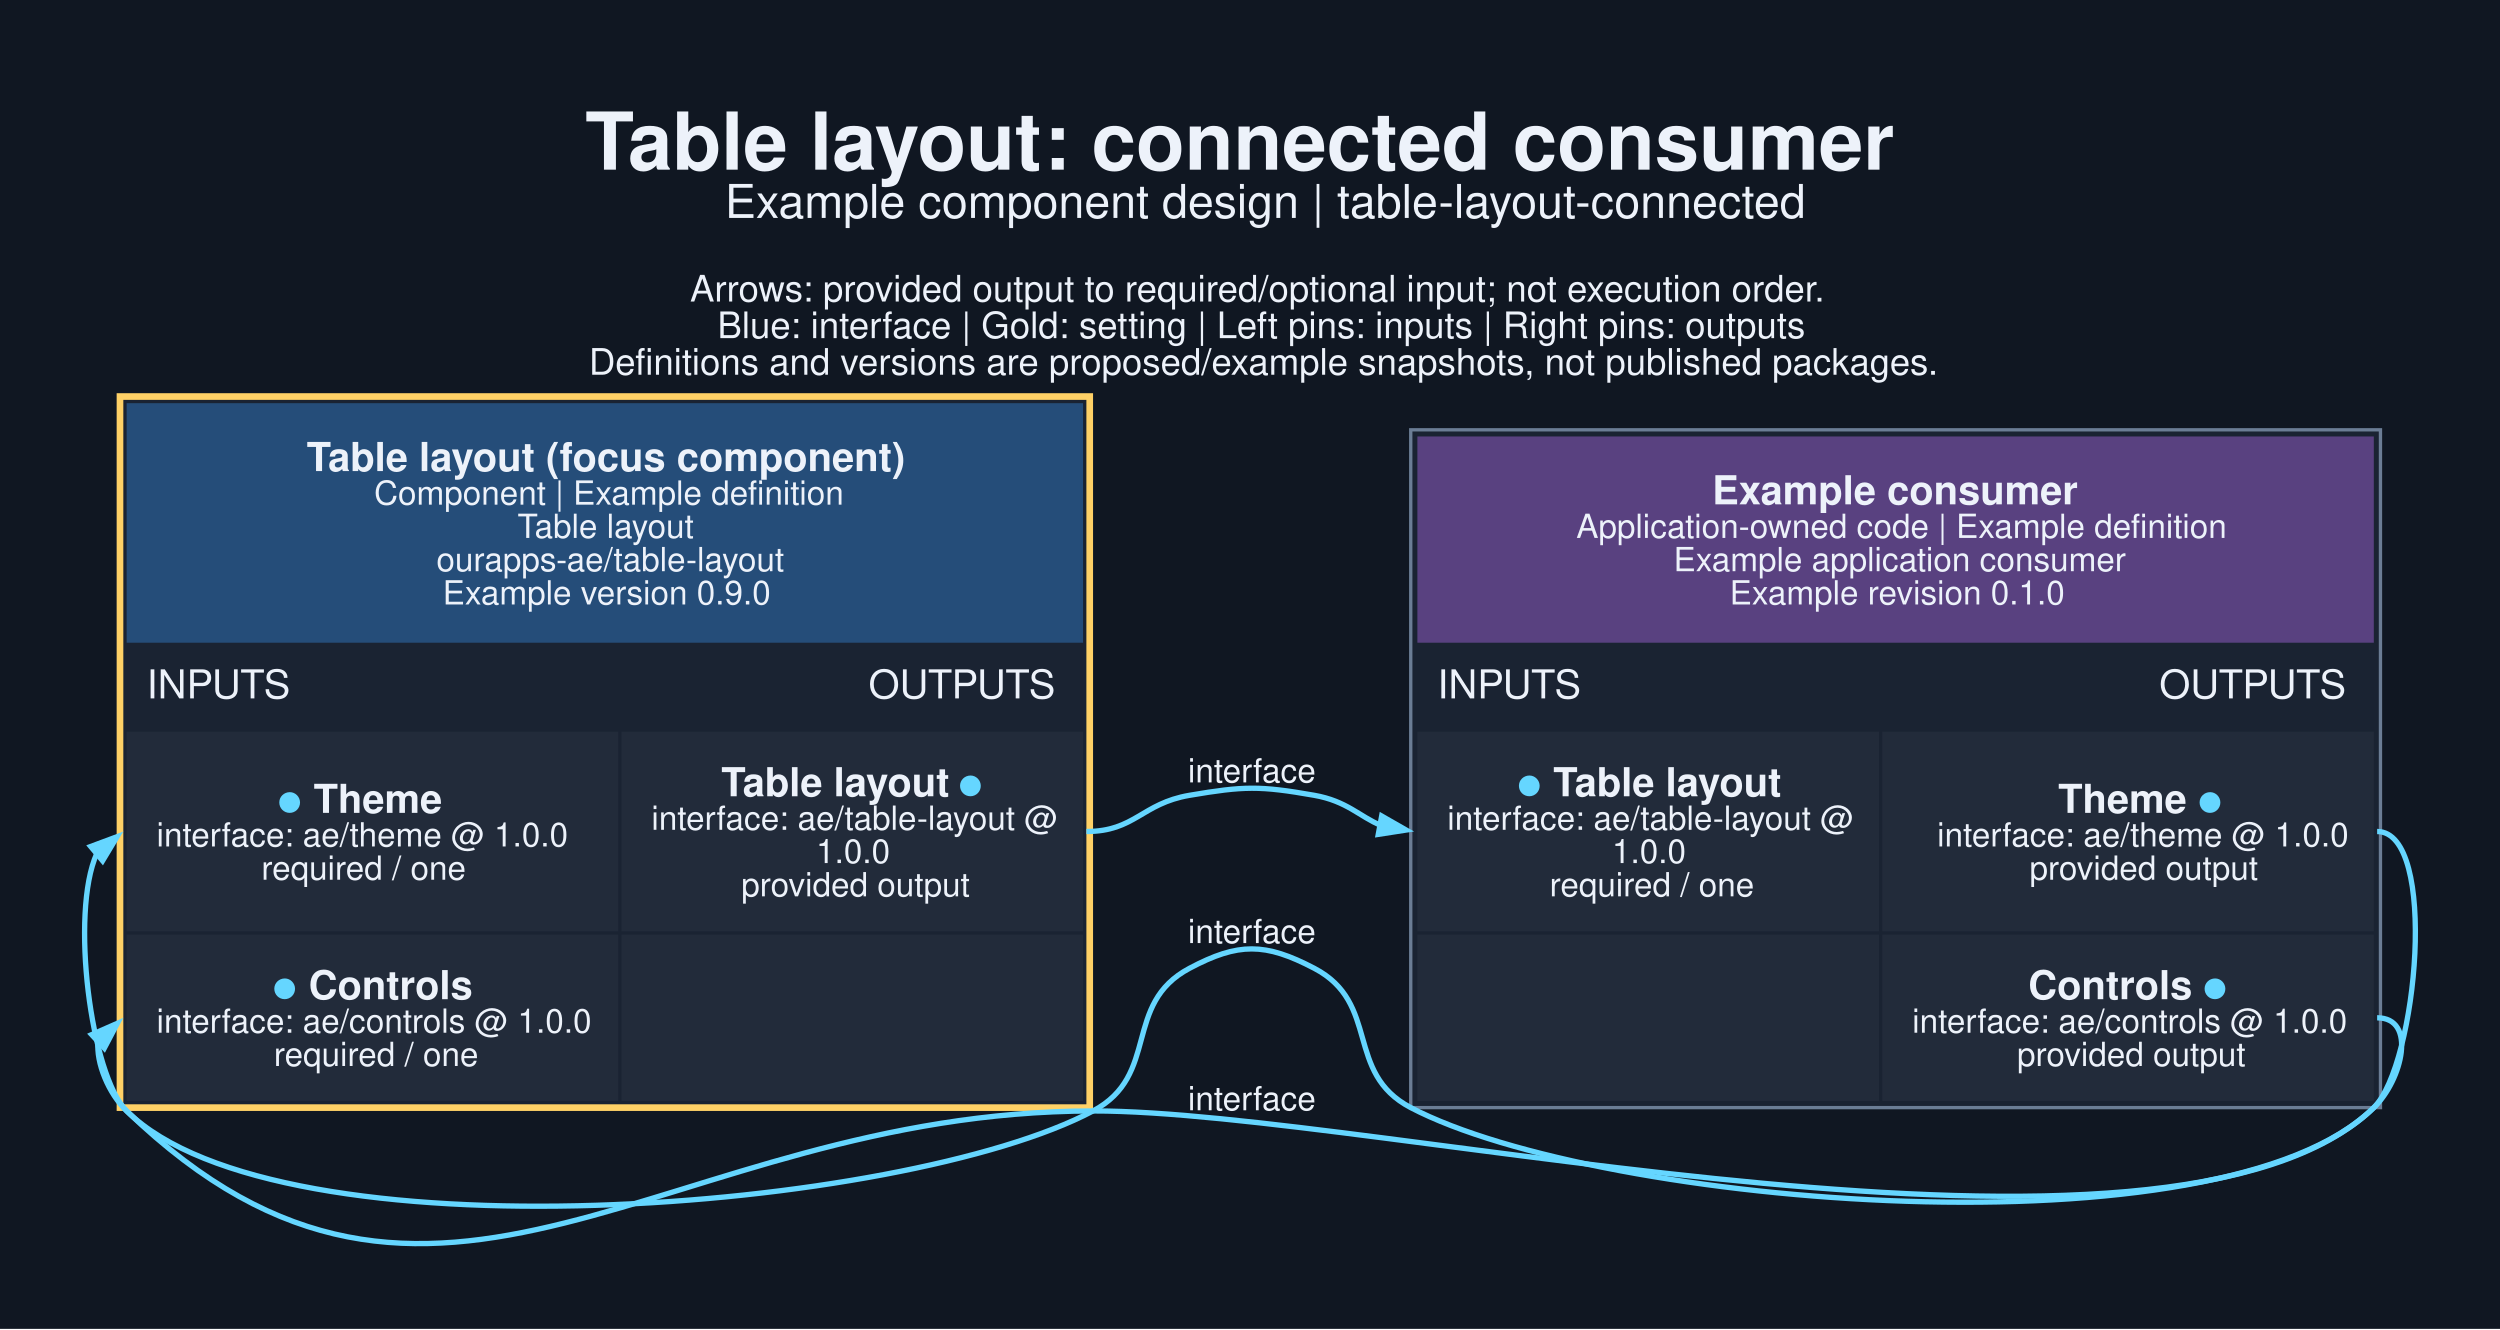
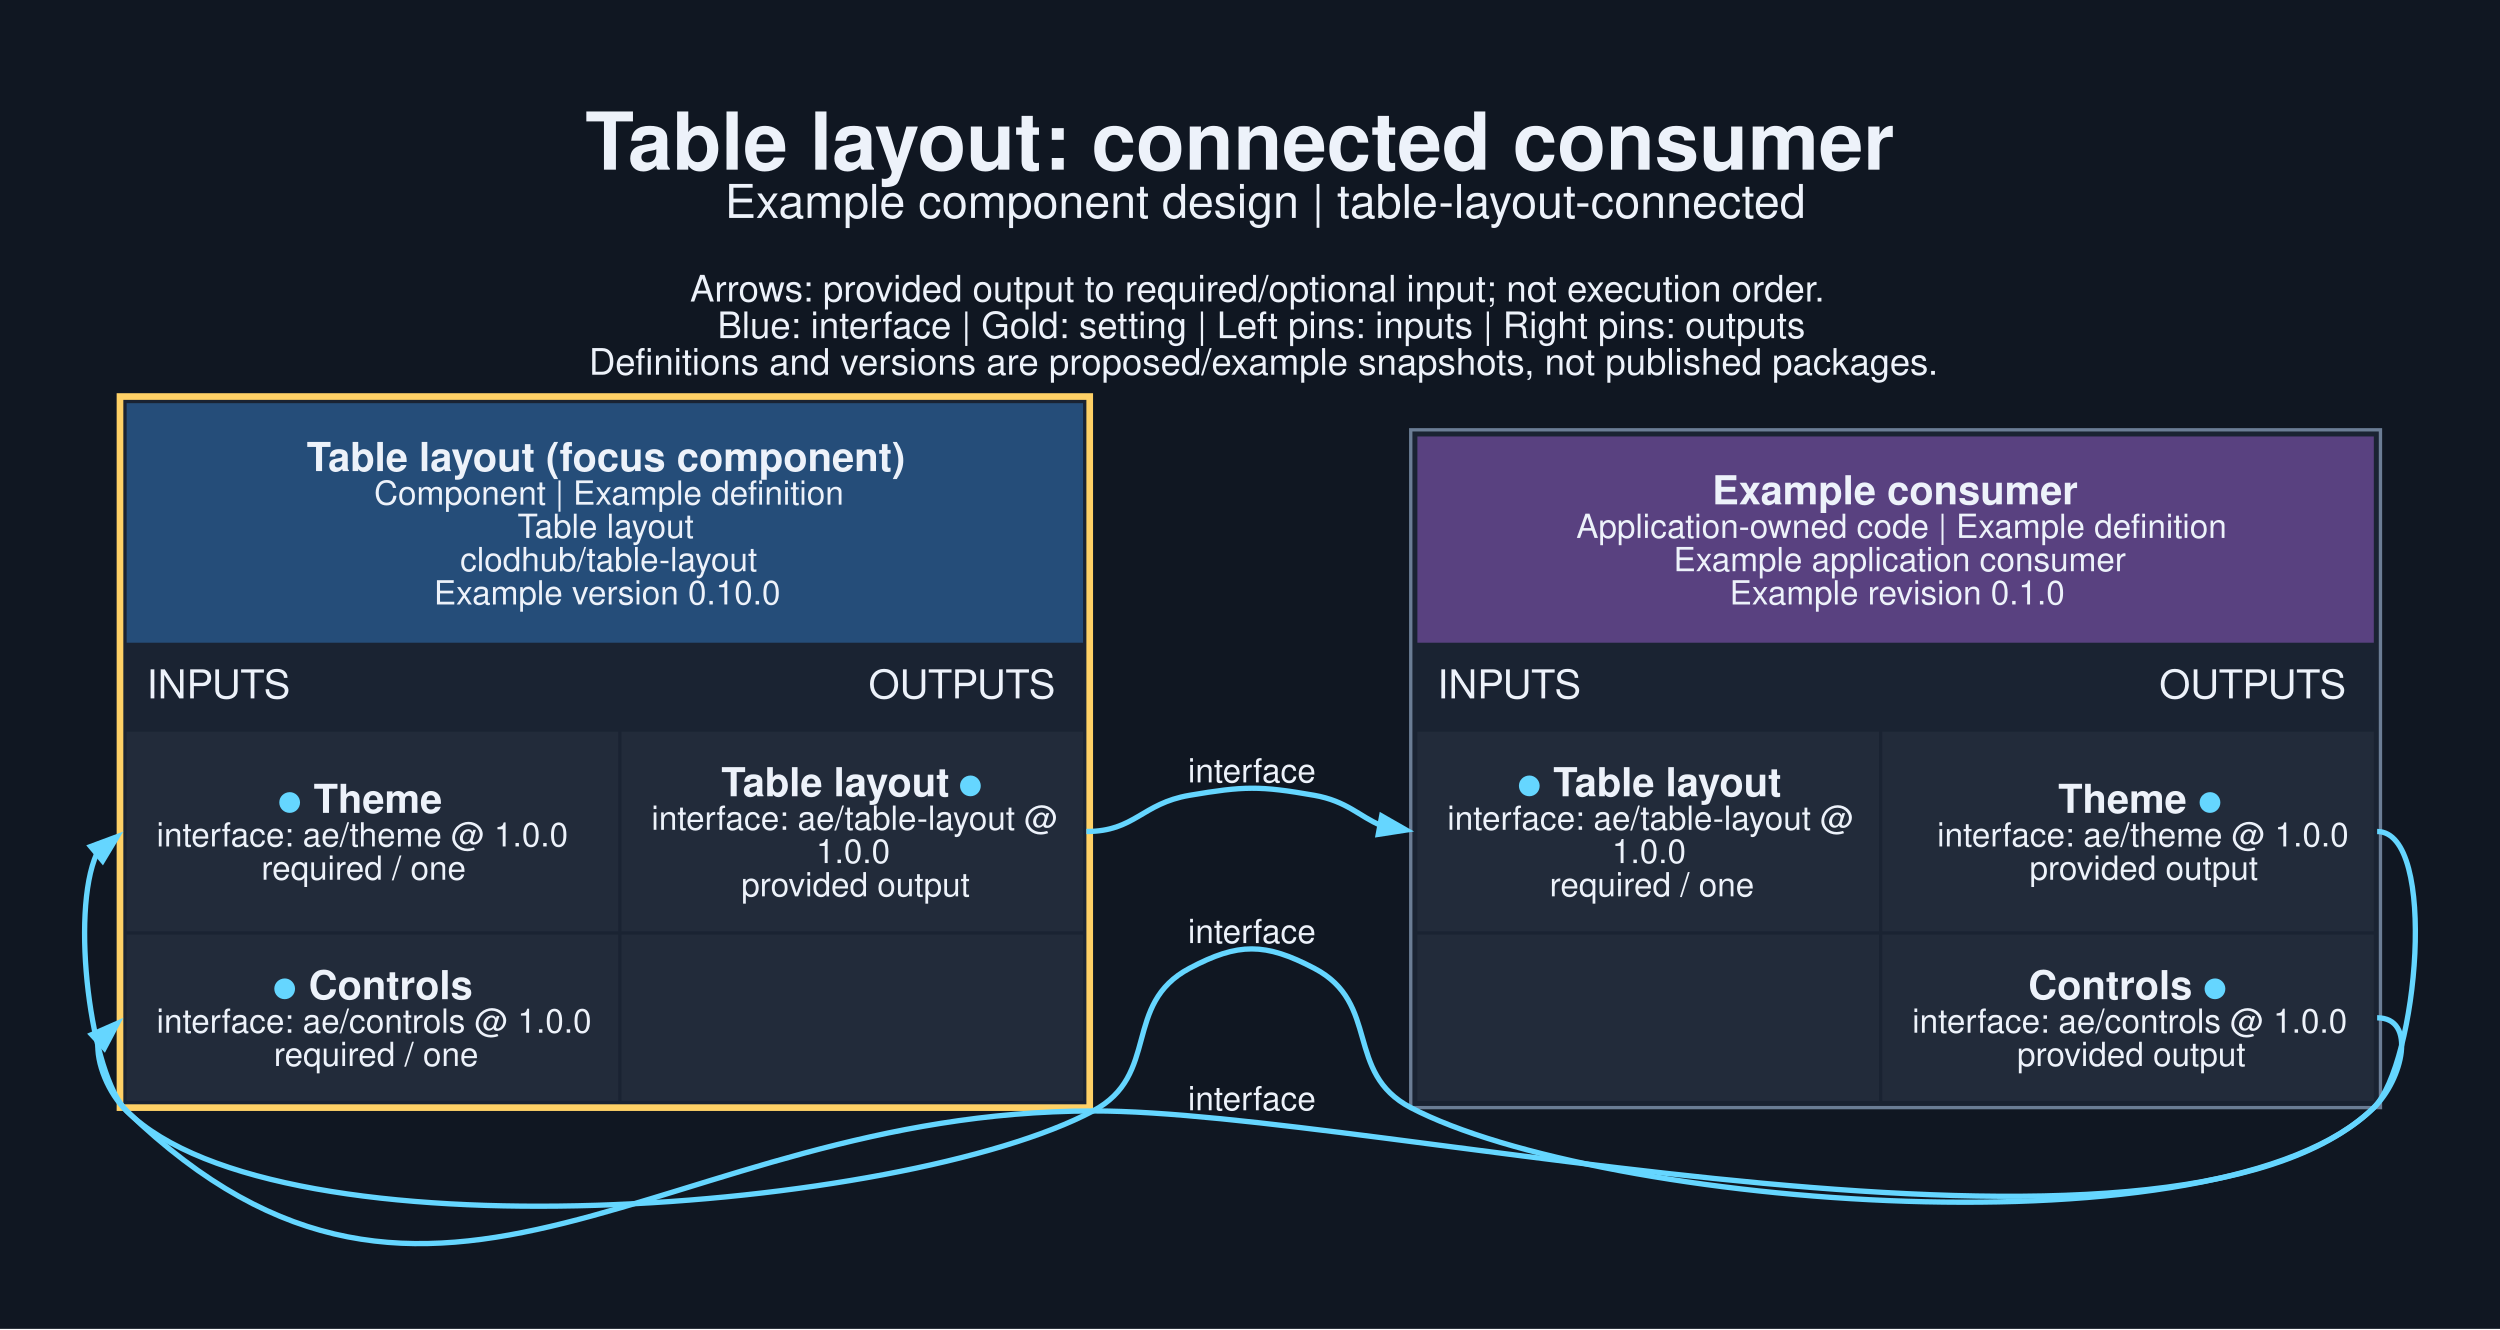
<svg xmlns="http://www.w3.org/2000/svg" width="1002pt" height="533pt" viewBox="0.00 0.00 1002.00 533.00">
  <g id="graph0" class="graph" transform="scale(1.33333 1.33333) rotate(0) translate(25.2 374.26)">
    <polygon fill="#101722" stroke="none" points="-25.2,25.2 -25.2,-374.26 726.36,-374.26 726.36,25.2 -25.2,25.2" />
    <text xml:space="preserve" text-anchor="start" x="150.71" y="-323.26" font-family="Helvetica,sans-Serif" font-weight="bold" font-size="24.00" fill="#edf2fa">Table layout: connected consumer</text>
    <text xml:space="preserve" text-anchor="start" x="192.71" y="-308.76" font-family="Helvetica,sans-Serif" font-size="14.00" fill="#edf2fa">Example component design | table-layout-connected</text>
    <text xml:space="preserve" text-anchor="start" x="182.21" y="-283.61" font-family="Helvetica,sans-Serif" font-size="11.00" fill="#edf2fa">Arrows: provided output to required/optional input; not execution order.</text>
    <text xml:space="preserve" text-anchor="start" x="190.46" y="-272.61" font-family="Helvetica,sans-Serif" font-size="11.00" fill="#edf2fa">Blue: interface | Gold: setting | Left pins: inputs | Right pins: outputs</text>
    <text xml:space="preserve" text-anchor="start" x="151.83" y="-261.61" font-family="Helvetica,sans-Serif" font-size="11.00" fill="#edf2fa">Definitions and versions are proposed/example snapshots, not published packages.</text>
    <g id="node1" class="node">
      <polygon fill="#1a2332" stroke="none" points="9.87,-40.31 9.87,-256.06 303.37,-256.06 303.37,-40.31 9.87,-40.31" />
      <polygon fill="#254d79" stroke="none" points="12.87,-181.06 12.87,-253.06 300.37,-253.06 300.37,-181.06 12.87,-181.06" />
      <text xml:space="preserve" text-anchor="start" x="66.99" y="-232.66" font-family="Helvetica,sans-Serif" font-weight="bold" font-size="12.00" fill="#edf2fa">Table layout (focus component)</text>
      <text xml:space="preserve" text-anchor="start" x="87.24" y="-222.56" font-family="Helvetica,sans-Serif" font-size="10.00" fill="#edf2fa">Component | Example definition</text>
      <text xml:space="preserve" text-anchor="start" x="130.37" y="-212.56" font-family="Helvetica,sans-Serif" font-size="10.00" fill="#edf2fa">Table layout</text>
-       <text xml:space="preserve" text-anchor="start" x="105.99" y="-202.56" font-family="Helvetica,sans-Serif" font-size="10.00" fill="#edf2fa">ourapps-ae/table-layout</text>
-       <text xml:space="preserve" text-anchor="start" x="107.87" y="-192.56" font-family="Helvetica,sans-Serif" font-size="10.00" fill="#edf2fa">Example version 0.9.0</text>
+       <text xml:space="preserve" text-anchor="start" x="113.12" y="-202.56" font-family="Helvetica,sans-Serif" font-size="10.00" fill="#edf2fa">clodhub/table-layout</text>
+       <text xml:space="preserve" text-anchor="start" x="105.24" y="-192.56" font-family="Helvetica,sans-Serif" font-size="10.00" fill="#edf2fa">Example version 0.10.0</text>
      <text xml:space="preserve" text-anchor="start" x="18.87" y="-164.31" font-family="Helvetica,sans-Serif" font-size="12.00" fill="#edf2fa">INPUTS</text>
      <text xml:space="preserve" text-anchor="start" x="235.87" y="-164.31" font-family="Helvetica,sans-Serif" font-size="12.00" fill="#edf2fa">OUTPUTS</text>
      <polygon fill="#222b3a" stroke="none" points="12.87,-94.31 12.87,-154.31 160.62,-154.31 160.62,-94.31 12.87,-94.31" />
      <text xml:space="preserve" text-anchor="start" x="58.24" y="-129.91" font-family="Helvetica,sans-Serif" font-weight="bold" font-size="12.00" fill="#65d6ff">●</text>
      <text xml:space="preserve" text-anchor="start" x="65.74" y="-129.91" font-family="Helvetica,sans-Serif" font-weight="bold" font-size="12.00" fill="#edf2fa"> Theme</text>
      <text xml:space="preserve" text-anchor="start" x="21.87" y="-119.81" font-family="Helvetica,sans-Serif" font-size="10.00" fill="#edf2fa">interface: ae/theme @ 1.0.0</text>
      <text xml:space="preserve" text-anchor="start" x="53.37" y="-109.81" font-family="Helvetica,sans-Serif" font-size="10.00" fill="#edf2fa">required / one</text>
      <polygon fill="#222b3a" stroke="none" points="161.62,-94.31 161.62,-154.31 300.37,-154.31 300.37,-94.31 161.62,-94.31" />
      <text xml:space="preserve" text-anchor="start" x="191.62" y="-134.91" font-family="Helvetica,sans-Serif" font-weight="bold" font-size="12.00" fill="#edf2fa">Table layout </text>
      <text xml:space="preserve" text-anchor="start" x="262.87" y="-134.91" font-family="Helvetica,sans-Serif" font-weight="bold" font-size="12.00" fill="#65d6ff">●</text>
      <text xml:space="preserve" text-anchor="start" x="170.62" y="-124.81" font-family="Helvetica,sans-Serif" font-size="10.00" fill="#edf2fa">interface: ae/table-layout @</text>
      <text xml:space="preserve" text-anchor="start" x="220.12" y="-114.81" font-family="Helvetica,sans-Serif" font-size="10.00" fill="#edf2fa">1.0.0</text>
      <text xml:space="preserve" text-anchor="start" x="197.62" y="-104.81" font-family="Helvetica,sans-Serif" font-size="10.00" fill="#edf2fa">provided output</text>
      <polygon fill="#222b3a" stroke="none" points="12.87,-43.31 12.87,-93.31 160.62,-93.31 160.62,-43.31 12.87,-43.31" />
      <text xml:space="preserve" text-anchor="start" x="56.74" y="-73.91" font-family="Helvetica,sans-Serif" font-weight="bold" font-size="12.00" fill="#65d6ff">●</text>
      <text xml:space="preserve" text-anchor="start" x="64.24" y="-73.91" font-family="Helvetica,sans-Serif" font-weight="bold" font-size="12.00" fill="#edf2fa"> Controls</text>
      <text xml:space="preserve" text-anchor="start" x="21.87" y="-63.81" font-family="Helvetica,sans-Serif" font-size="10.00" fill="#edf2fa">interface: ae/controls @ 1.0.0</text>
      <text xml:space="preserve" text-anchor="start" x="57.12" y="-53.81" font-family="Helvetica,sans-Serif" font-size="10.00" fill="#edf2fa">required / one</text>
      <polygon fill="#222b3a" stroke="none" points="161.62,-43.31 161.62,-93.31 300.37,-93.31 300.37,-43.31 161.62,-43.31" />
      <polygon fill="none" stroke="#ffd166" stroke-width="2" points="10.87,-41.31 10.87,-255.06 302.37,-255.06 302.37,-41.31 10.87,-41.31" />
    </g>
    <g id="node2" class="node">
      <polygon fill="#1a2332" stroke="none" points="398.87,-41.31 398.87,-245.06 690.37,-245.06 690.37,-41.31 398.87,-41.31" />
      <polygon fill="#594180" stroke="none" points="400.87,-181.06 400.87,-243.06 688.37,-243.06 688.37,-181.06 400.87,-181.06" />
      <text xml:space="preserve" text-anchor="start" x="489.49" y="-222.66" font-family="Helvetica,sans-Serif" font-weight="bold" font-size="12.00" fill="#edf2fa">Example consumer</text>
      <text xml:space="preserve" text-anchor="start" x="448.62" y="-212.56" font-family="Helvetica,sans-Serif" font-size="10.00" fill="#edf2fa">Application-owned code | Example definition</text>
      <text xml:space="preserve" text-anchor="start" x="477.87" y="-202.56" font-family="Helvetica,sans-Serif" font-size="10.00" fill="#edf2fa">Example application consumer</text>
      <text xml:space="preserve" text-anchor="start" x="494.74" y="-192.56" font-family="Helvetica,sans-Serif" font-size="10.00" fill="#edf2fa">Example revision 0.1.0</text>
      <text xml:space="preserve" text-anchor="start" x="406.87" y="-164.31" font-family="Helvetica,sans-Serif" font-size="12.00" fill="#edf2fa">INPUTS</text>
      <text xml:space="preserve" text-anchor="start" x="623.87" y="-164.31" font-family="Helvetica,sans-Serif" font-size="12.00" fill="#edf2fa">OUTPUTS</text>
      <polygon fill="#222b3a" stroke="none" points="400.87,-94.31 400.87,-154.31 539.62,-154.31 539.62,-94.31 400.87,-94.31" />
      <text xml:space="preserve" text-anchor="start" x="430.87" y="-134.91" font-family="Helvetica,sans-Serif" font-weight="bold" font-size="12.00" fill="#65d6ff">●</text>
      <text xml:space="preserve" text-anchor="start" x="438.37" y="-134.91" font-family="Helvetica,sans-Serif" font-weight="bold" font-size="12.00" fill="#edf2fa"> Table layout</text>
      <text xml:space="preserve" text-anchor="start" x="409.87" y="-124.81" font-family="Helvetica,sans-Serif" font-size="10.00" fill="#edf2fa">interface: ae/table-layout @</text>
      <text xml:space="preserve" text-anchor="start" x="459.37" y="-114.81" font-family="Helvetica,sans-Serif" font-size="10.00" fill="#edf2fa">1.0.0</text>
      <text xml:space="preserve" text-anchor="start" x="440.62" y="-104.81" font-family="Helvetica,sans-Serif" font-size="10.00" fill="#edf2fa">required / one</text>
      <polygon fill="#222b3a" stroke="none" points="540.62,-94.31 540.62,-154.31 688.37,-154.31 688.37,-94.31 540.62,-94.31" />
      <text xml:space="preserve" text-anchor="start" x="593.49" y="-129.91" font-family="Helvetica,sans-Serif" font-weight="bold" font-size="12.00" fill="#edf2fa">Theme </text>
      <text xml:space="preserve" text-anchor="start" x="635.49" y="-129.91" font-family="Helvetica,sans-Serif" font-weight="bold" font-size="12.00" fill="#65d6ff">●</text>
      <text xml:space="preserve" text-anchor="start" x="557.12" y="-119.81" font-family="Helvetica,sans-Serif" font-size="10.00" fill="#edf2fa">interface: ae/theme @ 1.0.0</text>
      <text xml:space="preserve" text-anchor="start" x="584.87" y="-109.81" font-family="Helvetica,sans-Serif" font-size="10.00" fill="#edf2fa">provided output</text>
      <polygon fill="#222b3a" stroke="none" points="400.87,-43.31 400.87,-93.31 539.62,-93.31 539.62,-43.31 400.87,-43.31" />
      <polygon fill="#222b3a" stroke="none" points="540.62,-43.31 540.62,-93.31 688.37,-93.31 688.37,-43.31 540.62,-43.31" />
      <text xml:space="preserve" text-anchor="start" x="584.49" y="-73.91" font-family="Helvetica,sans-Serif" font-weight="bold" font-size="12.00" fill="#edf2fa">Controls </text>
      <text xml:space="preserve" text-anchor="start" x="636.99" y="-73.91" font-family="Helvetica,sans-Serif" font-weight="bold" font-size="12.00" fill="#65d6ff">●</text>
      <text xml:space="preserve" text-anchor="start" x="549.62" y="-63.81" font-family="Helvetica,sans-Serif" font-size="10.00" fill="#edf2fa">interface: ae/controls @ 1.0.0</text>
      <text xml:space="preserve" text-anchor="start" x="581.12" y="-53.81" font-family="Helvetica,sans-Serif" font-size="10.00" fill="#edf2fa">provided output</text>
      <polygon fill="none" stroke="#6b7d95" points="398.87,-41.31 398.87,-245.06 690.37,-245.06 690.37,-41.31 398.87,-41.31" />
    </g>
    <g id="edge1" class="edge">
      <path fill="none" stroke="#65d6ff" stroke-width="1.6" d="M301.37,-124.31C315.97,-124.31 317.97,-132.73 332.37,-135.19 348.8,-137.98 353.45,-138.07 369.87,-135.19 379.69,-133.46 383.52,-128.78 389.86,-126.16" />
      <polygon fill="#65d6ff" stroke="#65d6ff" stroke-width="1.6" points="390.13,-128.96 397.49,-124.75 389.11,-123.45 390.13,-128.96" />
      <text xml:space="preserve" text-anchor="middle" x="351.12" y="-139.07" font-family="Helvetica,sans-Serif" font-size="10.00" fill="#edf2fa">interface</text>
    </g>
    <g id="edge2" class="edge">
      <path fill="none" stroke="#65d6ff" stroke-width="1.6" d="M689.37,-124.31C707.81,-124.31 701.49,-54.27 688.37,-41.31 642.6,3.91 455.86,-11.46 398.87,-41.31 378.81,-51.82 389.92,-72.68 369.87,-83.19 355.1,-90.92 347.09,-91 332.37,-83.19 312.05,-72.4 323.69,-51.1 303.37,-40.31 246.35,-10.04 58.79,5.06 12.87,-40.31 2.08,-50.97 -4.16,-99.76 3.89,-117.68" />
      <polygon fill="#65d6ff" stroke="#65d6ff" stroke-width="1.6" points="2.06,-119.8 10.01,-122.76 5.64,-115.5 2.06,-119.8" />
      <text xml:space="preserve" text-anchor="middle" x="351.12" y="-90.77" font-family="Helvetica,sans-Serif" font-size="10.00" fill="#edf2fa">interface</text>
    </g>
    <g id="edge3" class="edge">
      <path fill="none" stroke="#65d6ff" stroke-width="1.6" d="M689.37,-68.31C701.38,-68.31 697,-49.65 688.37,-41.31 626.84,18.14 388.92,-40.42 303.37,-40.31 174.26,-40.14 105.78,49.34 12.87,-40.31 7.41,-45.58 3.61,-54.82 4.29,-61.24" />
      <polygon fill="#65d6ff" stroke="#65d6ff" stroke-width="1.6" points="2.34,-63.25 10.1,-66.66 6.15,-59.16 2.34,-63.25" />
      <text xml:space="preserve" text-anchor="middle" x="351.12" y="-40.51" font-family="Helvetica,sans-Serif" font-size="10.00" fill="#edf2fa">interface</text>
    </g>
  </g>
</svg>
